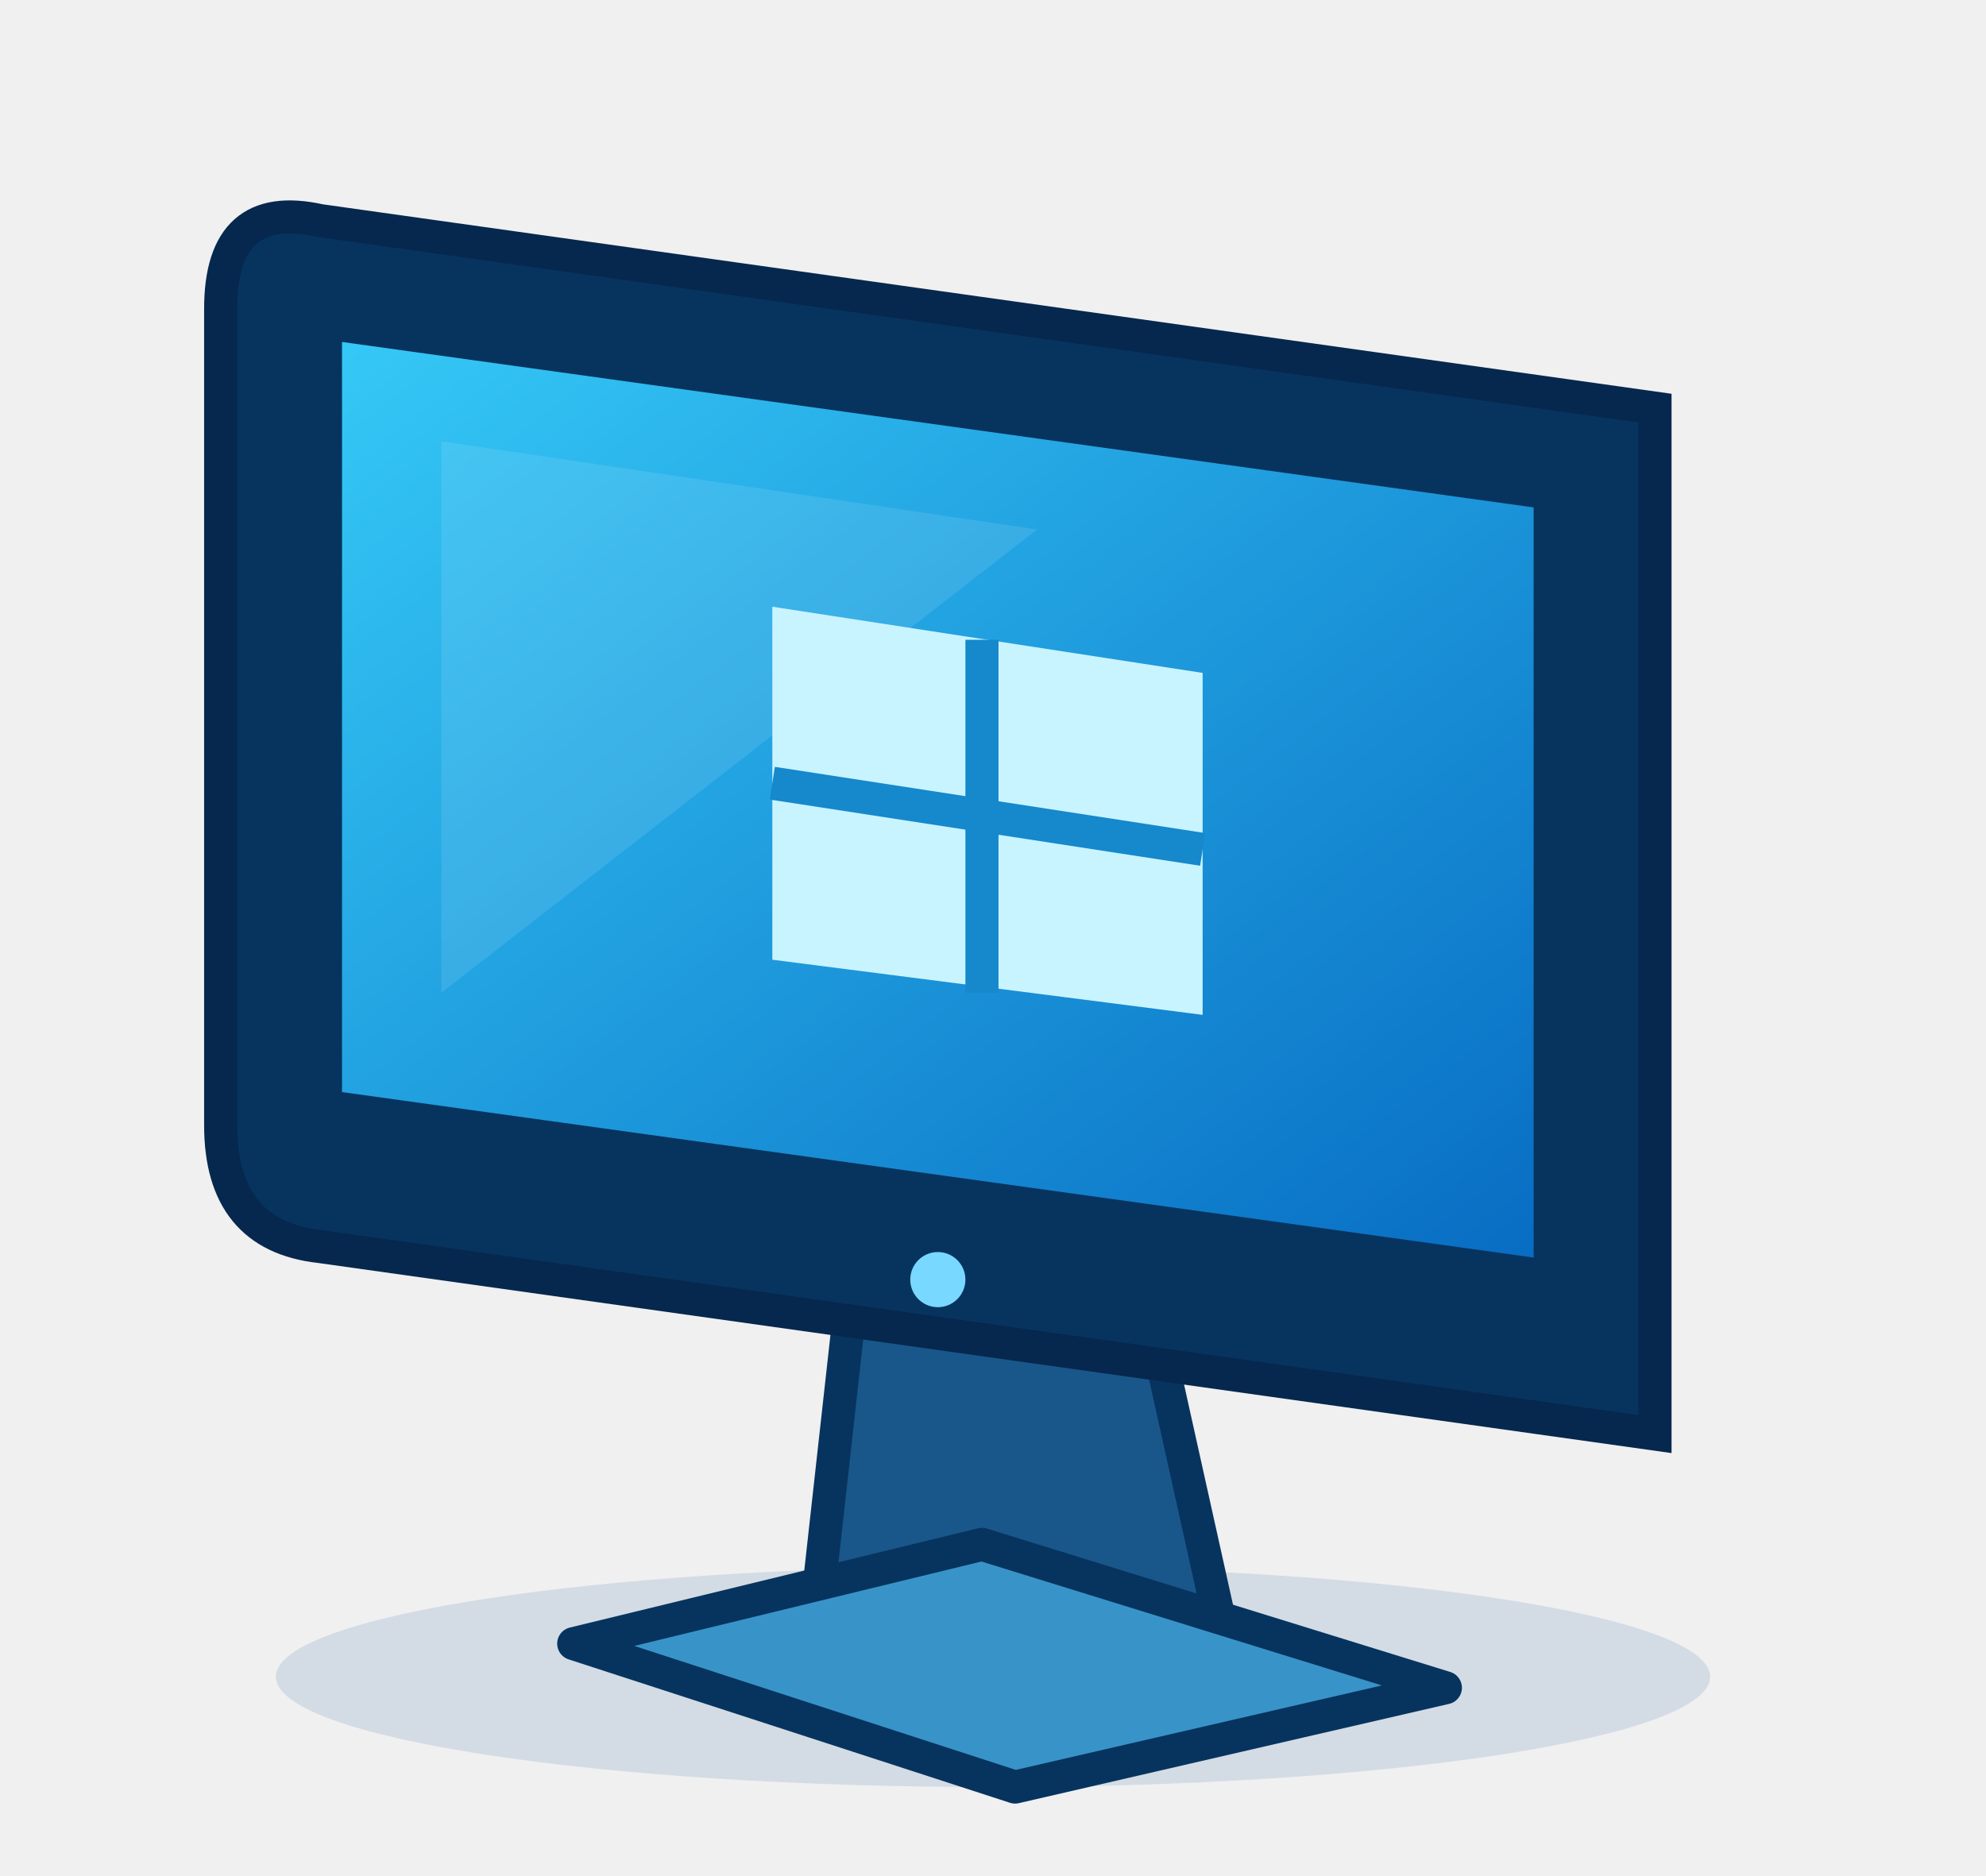
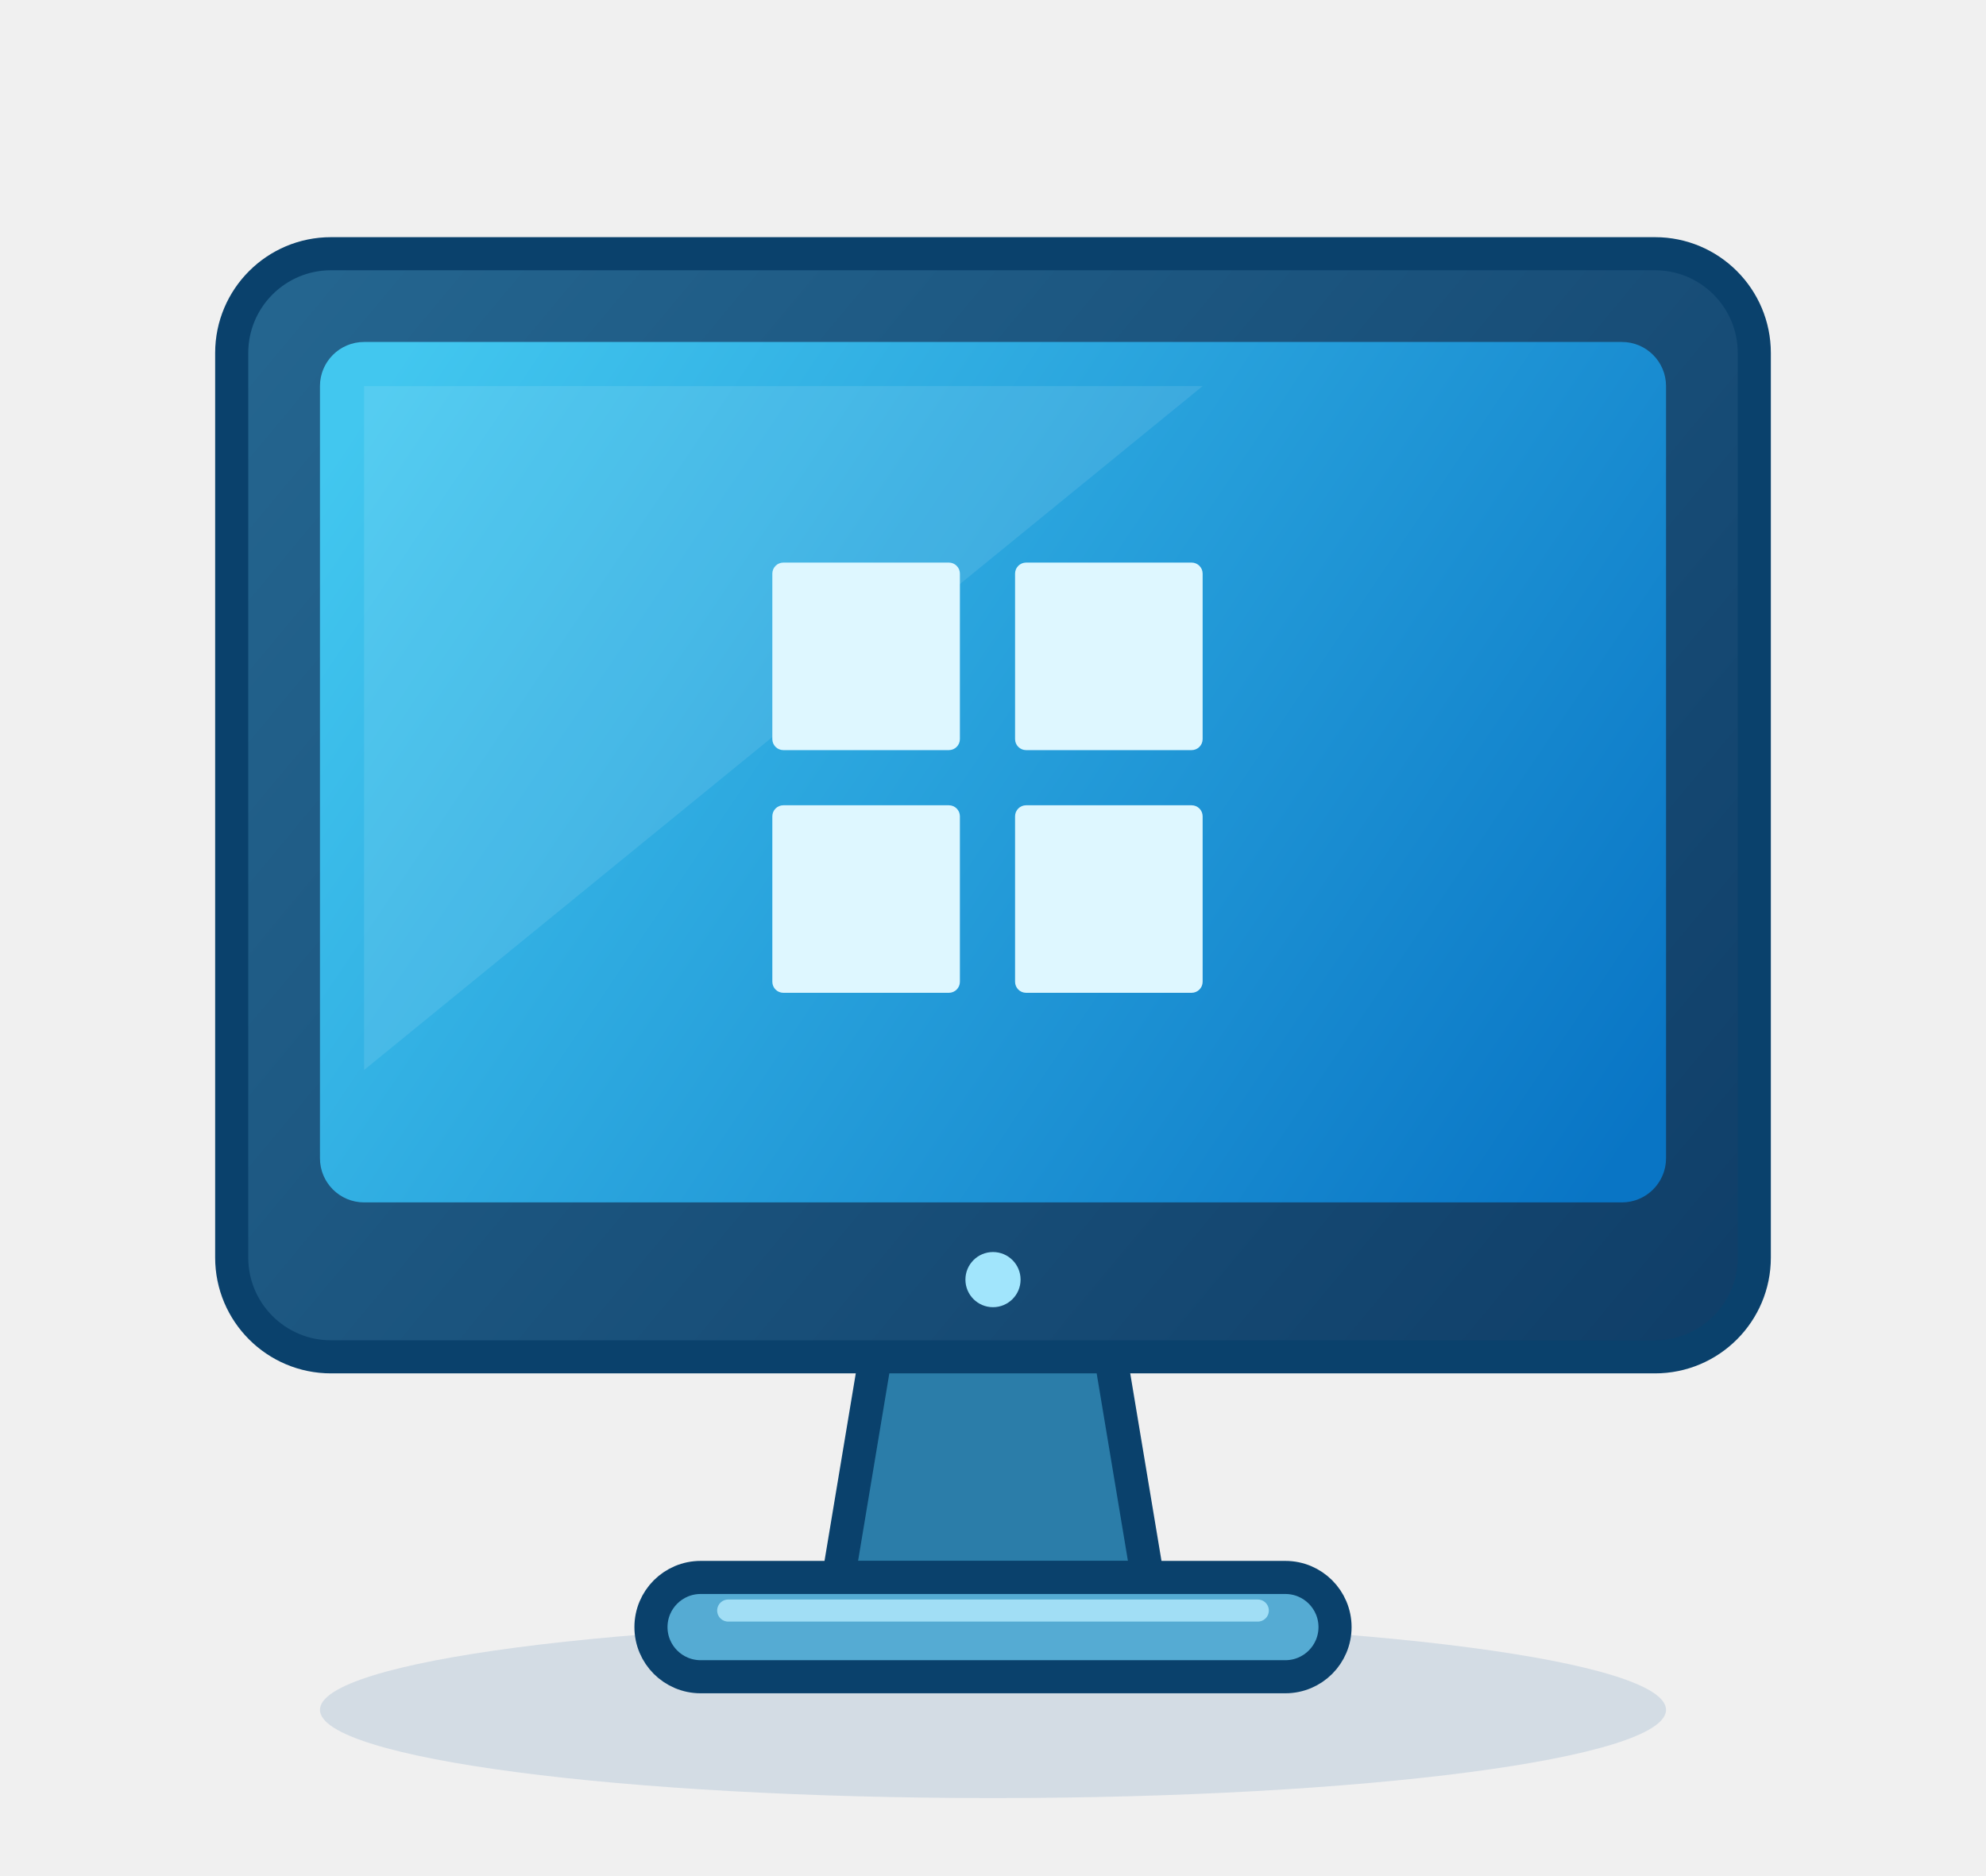
<svg xmlns="http://www.w3.org/2000/svg" viewBox="0 0 180 170" fill="none">
  <defs>
-     <linearGradient id="screen" x2="1" y2="1">
-       <stop stop-color="#35c8f6" />
-       <stop offset="1" stop-color="#086dc3" />
+     <linearGradient id="screen" x1="35" y1="34" x2="145" y2="108" gradientUnits="userSpaceOnUse">
+       <stop stop-color="#42c7ef" />
+       <stop offset="1" stop-color="#0975c5" />
+     </linearGradient>
+     <linearGradient id="frame" x1="30" y1="23" x2="150" y2="123" gradientUnits="userSpaceOnUse">
+       <stop stop-color="#24658f" />
+       <stop offset="1" stop-color="#103f69" />
    </linearGradient>
  </defs>
-   <ellipse cx="90" cy="152" rx="65" ry="10" fill="#125495" opacity=".13" />
-   <path d="m77 119-3 27 37 3-6-27" fill="#19578a" stroke="#07345f" stroke-width="3" />
-   <path d="m52 149 37-9 42 13-39 9Z" fill="#3894c8" stroke="#07345f" stroke-width="3" stroke-linejoin="round" />
-   <path d="m29 20 121 17v93L29 113q-9-1-9-11V28q0-10 9-8Z" fill="#07345f" stroke="#06284e" stroke-width="3" />
-   <path d="m31 31 108 15v68L31 99Z" fill="url(#screen)" />
-   <path d="m40 40 54 8-54 42Z" fill="#fff" opacity=".1" />
-   <path d="m70 55 39 6v31l-39-5Z" fill="#c8f4ff" />
-   <path d="m89 58 0 32M70 71l39 6" stroke="#1688cc" stroke-width="3" />
-   <circle cx="85" cy="116" r="2.5" fill="#79d8ff" />
+   <ellipse cx="90" cy="155" rx="61" ry="8" fill="#125495" opacity=".13" />
+   <path d="m80 119-4 24h28l-4-24" fill="#2b7da9" stroke="#0a416c" stroke-width="3" stroke-linejoin="round" />
+   <rect x="59" y="143" width="62" height="9" rx="4.5" fill="#55abd3" stroke="#0a416c" stroke-width="3" />
+   <path d="M66 146h48" stroke="#a1def5" stroke-width="2" stroke-linecap="round" />
+   <rect x="21" y="23" width="138" height="100" rx="9" fill="url(#frame)" stroke="#0a416c" stroke-width="3" />
+   <rect x="29" y="31" width="122" height="78" rx="4" fill="url(#screen)" />
+   <path d="M33 35h76l-76 62Z" fill="#fff" opacity=".1" />
+   <g fill="#def7ff">
+     <rect x="70" y="51" width="17" height="17" rx="1" />
+     <rect x="92" y="51" width="17" height="17" rx="1" />
+     <rect x="70" y="73" width="17" height="17" rx="1" />
+     <rect x="92" y="73" width="17" height="17" rx="1" />
+   </g>
+   <circle cx="90" cy="116" r="2.5" fill="#a1e5fc" />
</svg>
